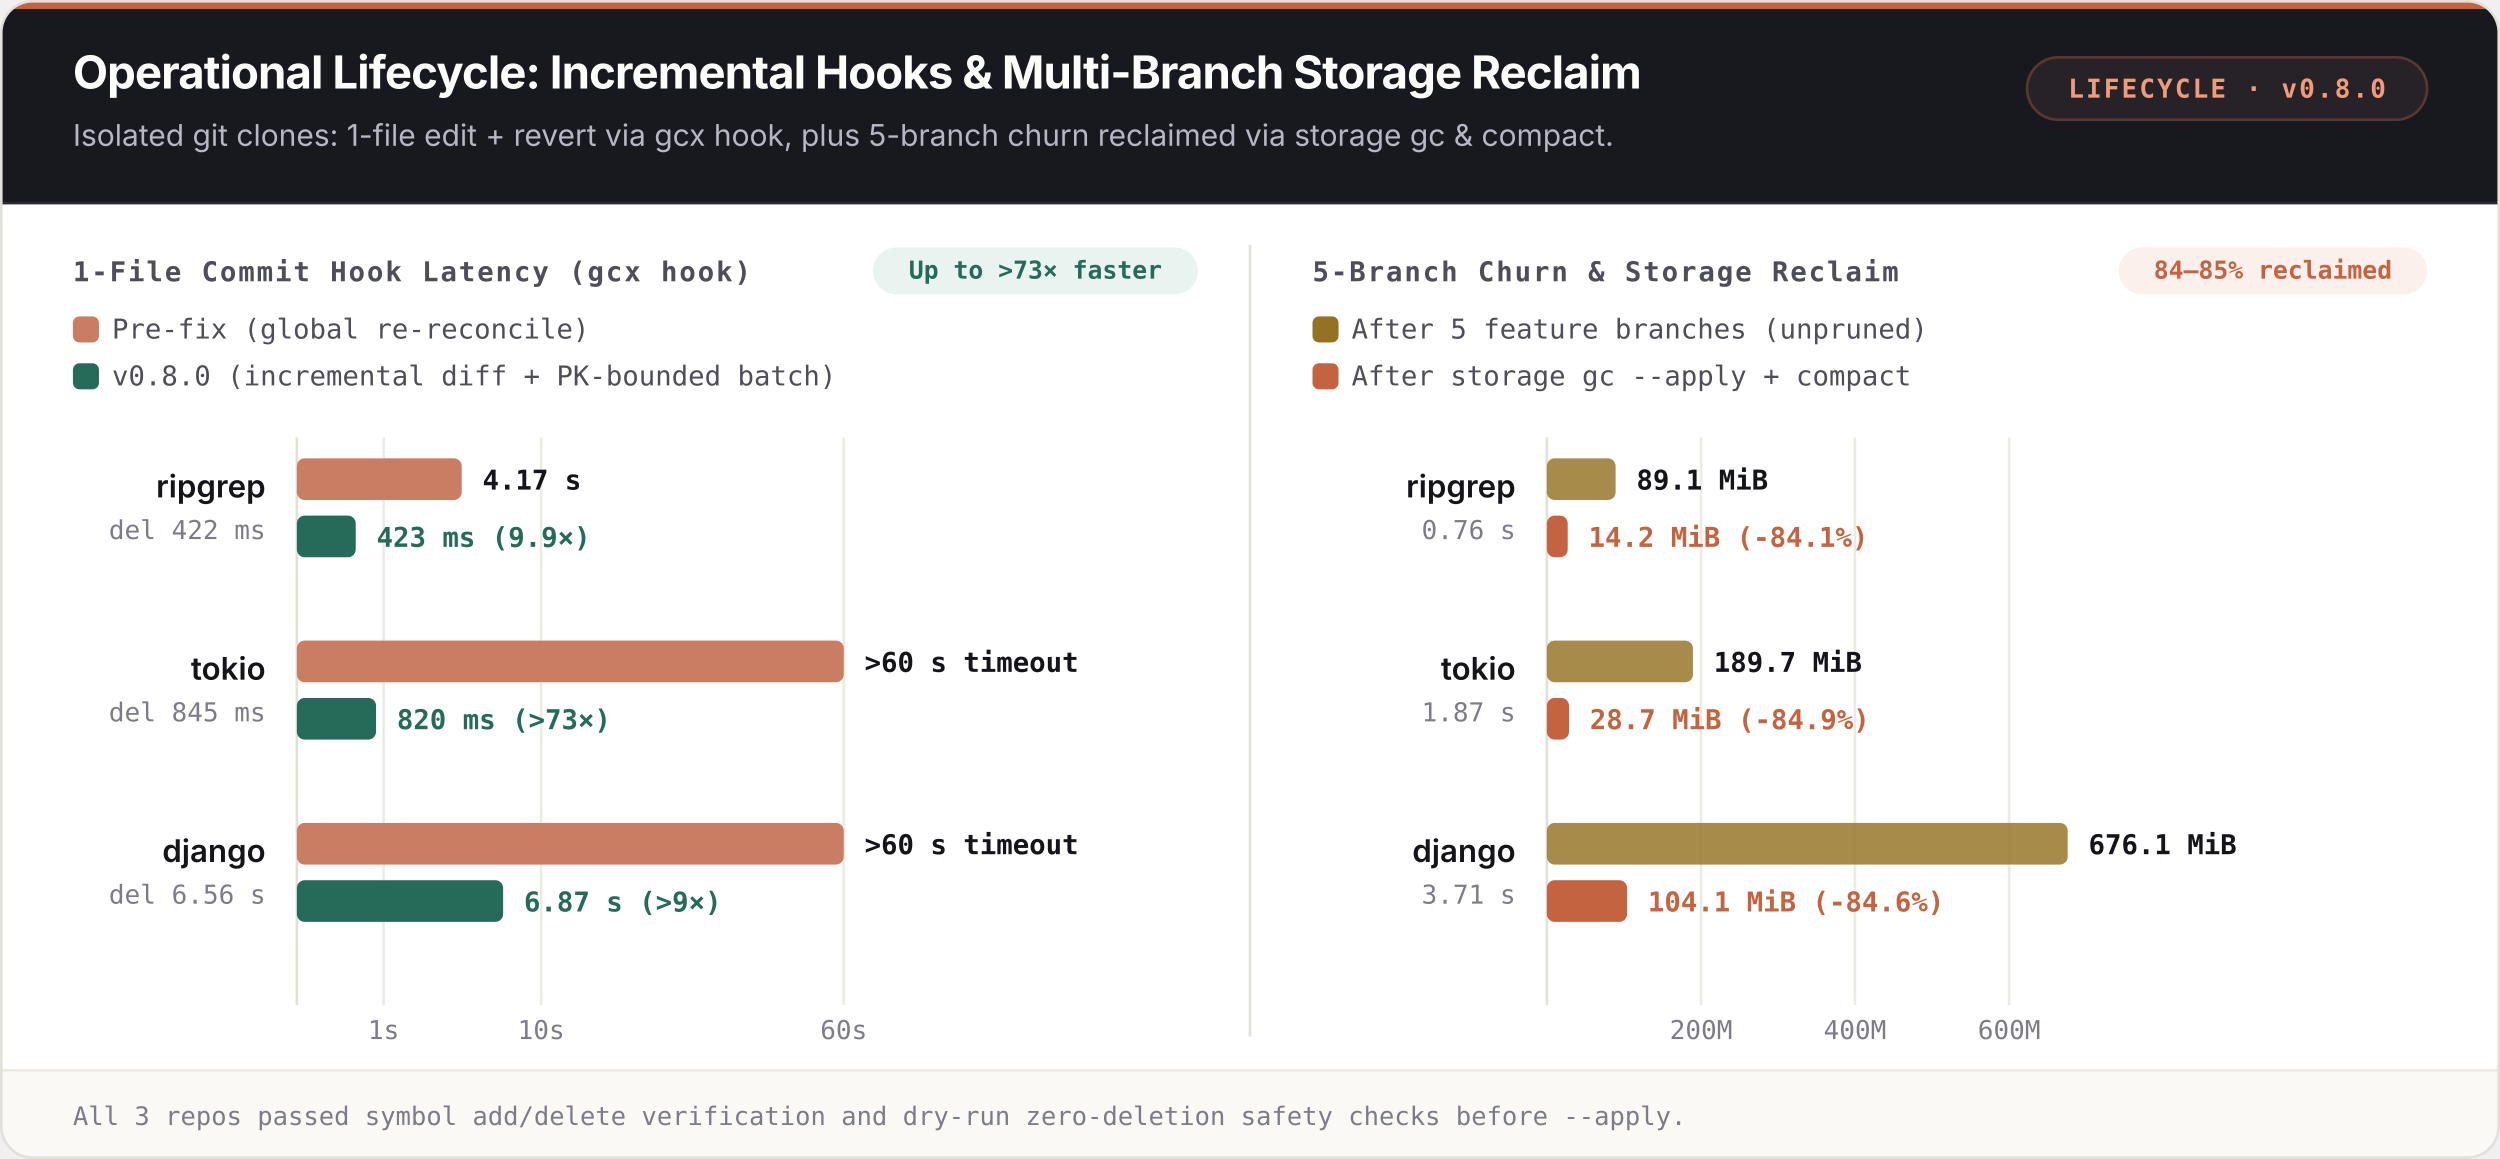
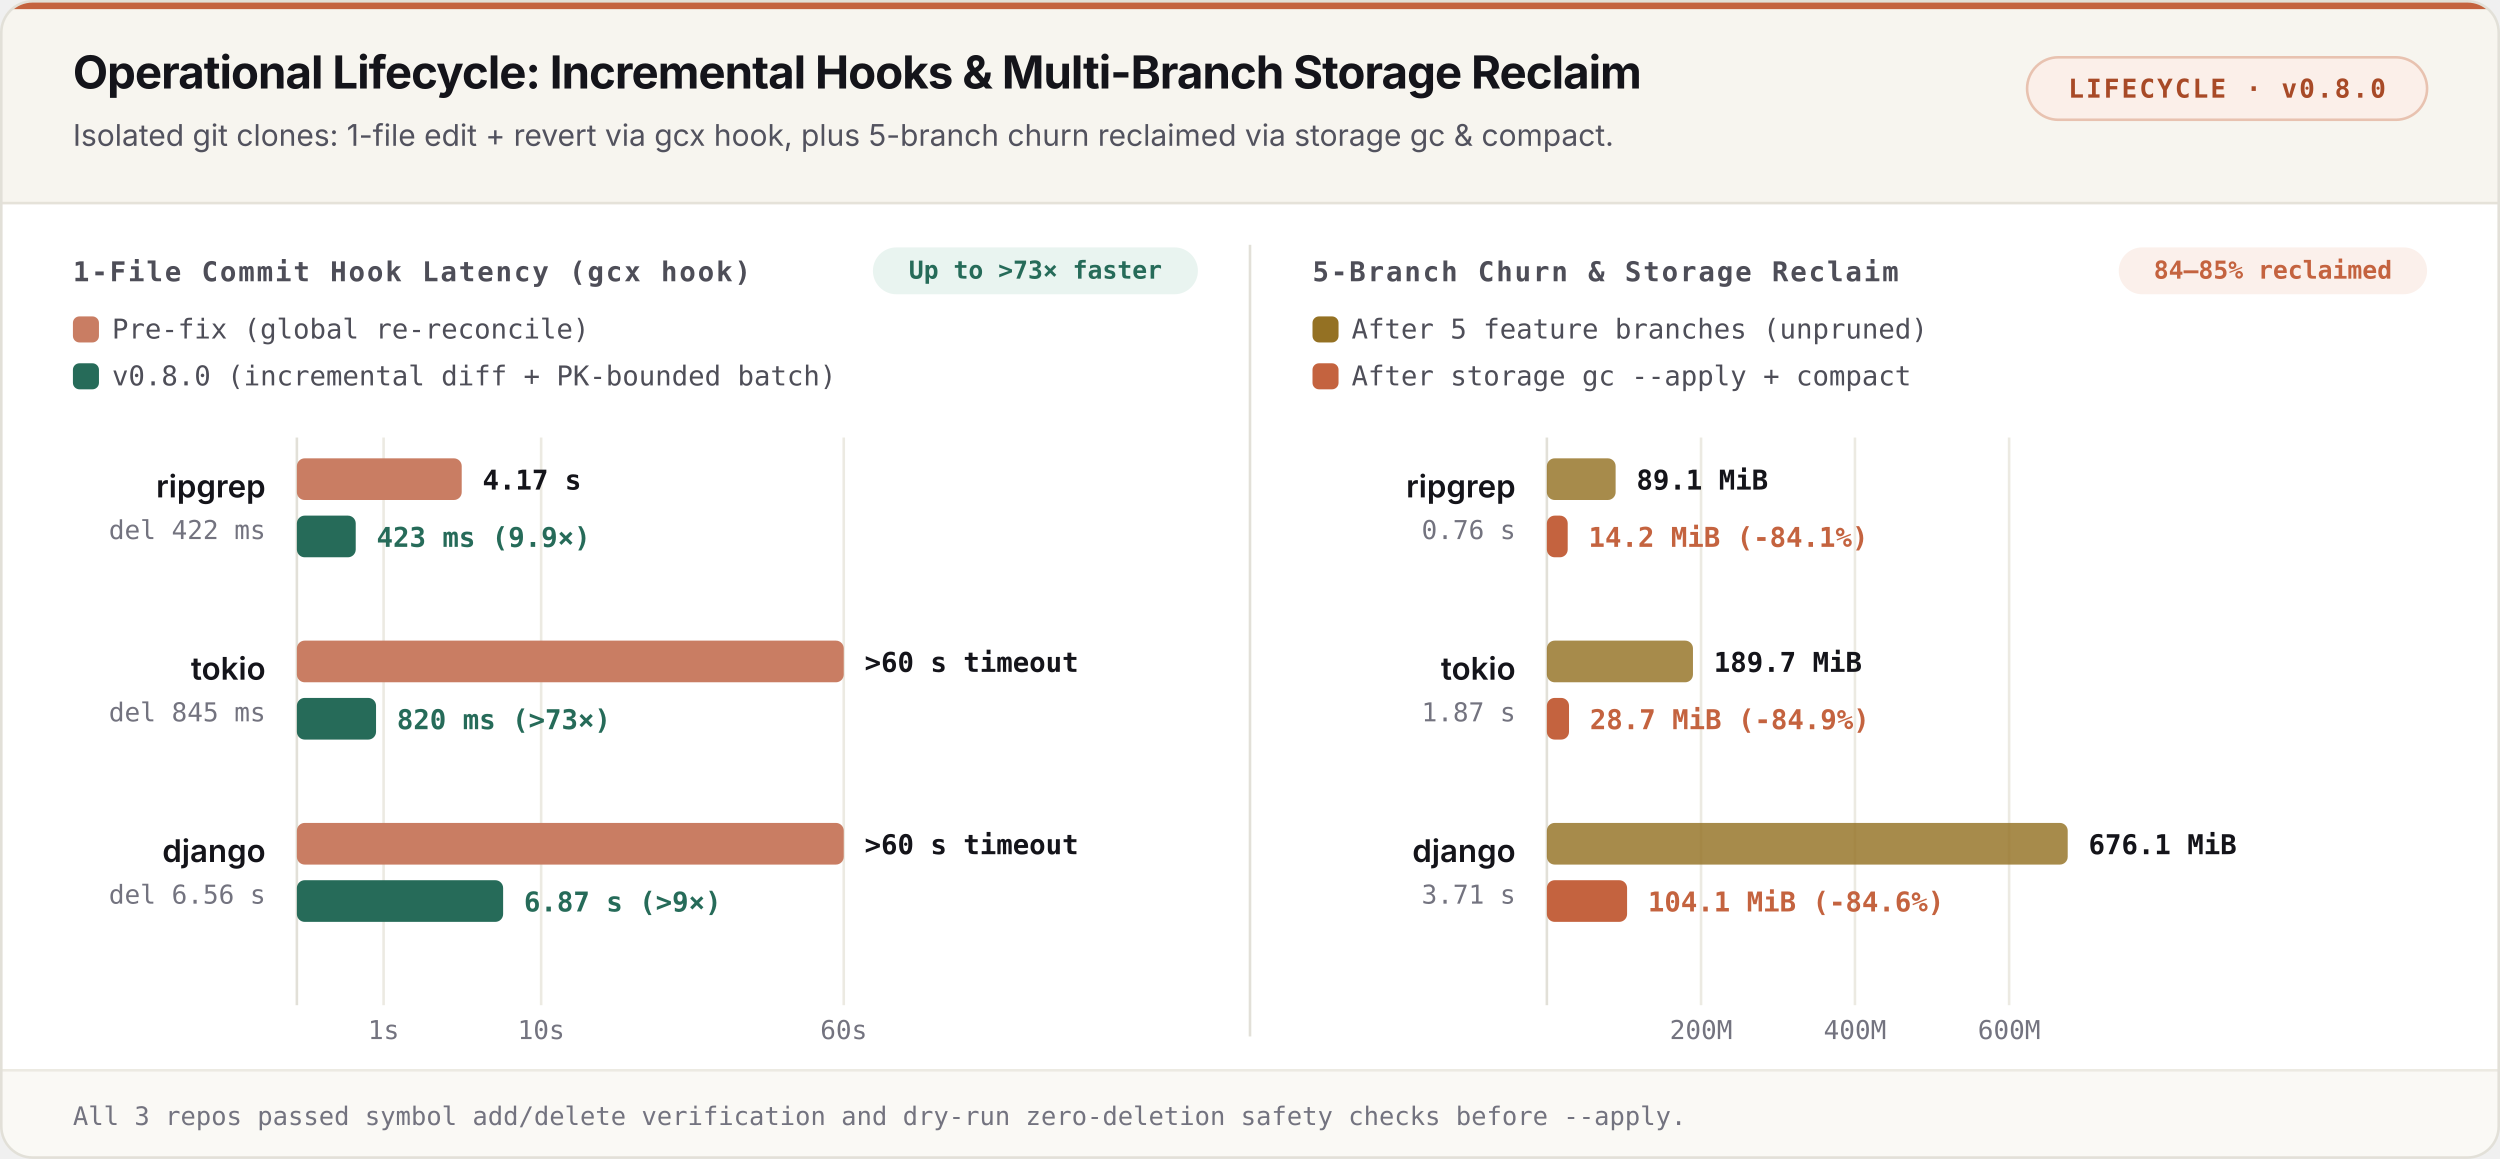
<svg xmlns="http://www.w3.org/2000/svg" viewBox="0 0 960 445" width="960" height="445" role="img" aria-label="Operational Lifecycle: Incremental Hooks &amp; Multi-Branch Storage Reclaim">
  <defs>
    <clipPath id="clip-lifecycle">
      <rect x="0.5" y="0.5" width="959" height="444" rx="12" />
    </clipPath>
  </defs>
  <style>
-     .t-title { font-family: 'Space Grotesk', -apple-system, BlinkMacSystemFont, 'Segoe UI', system-ui, sans-serif; font-size: 17.5px; font-weight: 700; fill: #FCFCFA; letter-spacing: -0.02em; }
-     .t-sub { font-family: 'Space Grotesk', -apple-system, BlinkMacSystemFont, 'Segoe UI', system-ui, sans-serif; font-size: 11.5px; fill: #B6B6C4; }
-     .t-pill { font-family: 'IBM Plex Mono', ui-monospace, 'SF Mono', Menlo, Consolas, monospace; font-size: 10px; font-weight: 600; fill: #F09B7A; letter-spacing: 0.08em; }
+     .t-title { font-family: 'Space Grotesk', -apple-system, BlinkMacSystemFont, 'Segoe UI', system-ui, sans-serif; font-size: 17.5px; font-weight: 700; fill: #14141A; letter-spacing: -0.02em; }
+     .t-sub { font-family: 'Space Grotesk', -apple-system, BlinkMacSystemFont, 'Segoe UI', system-ui, sans-serif; font-size: 11.5px; fill: #52525E; }
+     .t-pill { font-family: 'IBM Plex Mono', ui-monospace, 'SF Mono', Menlo, Consolas, monospace; font-size: 10px; font-weight: 600; fill: #A84A27; letter-spacing: 0.08em; }
    .t-sec { font-family: 'IBM Plex Mono', ui-monospace, 'SF Mono', Menlo, Consolas, monospace; font-size: 10.5px; font-weight: 700; fill: #4E4E58; letter-spacing: 0.07em; text-transform: uppercase; }
-     .t-sec-sub { font-family: 'Space Grotesk', -apple-system, BlinkMacSystemFont, 'Segoe UI', system-ui, sans-serif; font-size: 11px; fill: #7C7C88; }
+     .t-sec-sub { font-family: 'Space Grotesk', -apple-system, BlinkMacSystemFont, 'Segoe UI', system-ui, sans-serif; font-size: 11px; fill: #73737F; }
    .t-lbl { font-family: 'Space Grotesk', -apple-system, BlinkMacSystemFont, 'Segoe UI', system-ui, sans-serif; font-size: 12px; font-weight: 600; fill: #14141A; }
    .t-lbl2 { font-family: 'IBM Plex Mono', ui-monospace, 'SF Mono', Menlo, Consolas, monospace; font-size: 10.5px; fill: #4E4E58; }
    .t-val { font-family: 'IBM Plex Mono', ui-monospace, 'SF Mono', Menlo, Consolas, monospace; font-size: 10.5px; font-weight: 600; fill: #14141A; }
    .t-val-b { font-family: 'IBM Plex Mono', ui-monospace, 'SF Mono', Menlo, Consolas, monospace; font-size: 10.5px; font-weight: 700; fill: #C4633F; }
    .t-val-g { font-family: 'IBM Plex Mono', ui-monospace, 'SF Mono', Menlo, Consolas, monospace; font-size: 10.5px; font-weight: 700; fill: #266B59; }
-     .t-axis { font-family: 'IBM Plex Mono', ui-monospace, 'SF Mono', Menlo, Consolas, monospace; font-size: 10px; fill: #7C7C88; }
-     .t-foot { font-family: 'IBM Plex Mono', ui-monospace, 'SF Mono', Menlo, Consolas, monospace; font-size: 9.8px; fill: #7C7C88; }
+     .t-axis { font-family: 'IBM Plex Mono', ui-monospace, 'SF Mono', Menlo, Consolas, monospace; font-size: 10px; fill: #73737F; }
+     .t-foot { font-family: 'IBM Plex Mono', ui-monospace, 'SF Mono', Menlo, Consolas, monospace; font-size: 9.8px; fill: #73737F; }
    .t-chip { font-family: 'IBM Plex Mono', ui-monospace, 'SF Mono', Menlo, Consolas, monospace; font-size: 9.5px; font-weight: 600; }
  </style>
  <g clip-path="url(#clip-lifecycle)">
    <rect x="0" y="0" width="960" height="445" fill="#FFFFFF" />
-     <rect x="0" y="0" width="960" height="78" fill="#18181F" />
+     <rect x="0" y="0" width="960" height="78" fill="#F7F5EF" />
    <rect x="0" y="0" width="960" height="3.5" fill="#C4633F" />
-     <line x1="0" y1="78" x2="960" y2="78" stroke="#2A2A36" stroke-width="1" />
+     <line x1="0" y1="78" x2="960" y2="78" stroke="#E5E2D9" stroke-width="1" />
    <text x="28" y="34" class="t-title">Operational Lifecycle: Incremental Hooks &amp; Multi-Branch Storage Reclaim</text>
    <text x="28" y="56" class="t-sub">Isolated git clones: 1-file edit + revert via gcx hook, plus 5-branch churn reclaimed via storage gc &amp; compact.</text>
-     <rect x="778.4" y="22" width="153.6" height="24" rx="12" fill="#262228" stroke="#5A382E" stroke-width="1" />
+     <rect x="778.4" y="22" width="153.6" height="24" rx="12" fill="#FBEFE9" stroke="#E8C2B0" stroke-width="1" />
    <text x="855.2" y="37.5" text-anchor="middle" class="t-pill">LIFECYCLE · v0.8.0</text>
    <text x="28" y="108" class="t-sec">1-File Commit Hook Latency (gcx hook)</text>
    <rect x="335.2" y="95" width="124.8" height="18" rx="9" fill="#E9F4F0" />
    <text x="397.6" y="107" text-anchor="middle" class="t-chip" fill="#266B59">Up to &gt;73× faster</text>
    <rect x="28" y="121.5" width="10" height="10" rx="2.5" fill="#C97D63" />
    <text x="43" y="130" class="t-lbl2">Pre-fix (global re-reconcile)</text>
    <rect x="28" y="139.5" width="10" height="10" rx="2.5" fill="#266B59" />
    <text x="43" y="148" class="t-lbl2">v0.8.0 (incremental diff + PK-bounded batch)</text>
    <line x1="114" y1="168" x2="114" y2="386" stroke="#E2E0D8" stroke-width="1" />
    <line x1="147.3" y1="168" x2="147.3" y2="386" stroke="#ECEAE2" stroke-width="1" />
    <text x="147.3" y="399" text-anchor="middle" class="t-axis">1s</text>
    <line x1="207.8" y1="168" x2="207.8" y2="386" stroke="#ECEAE2" stroke-width="1" />
    <text x="207.8" y="399" text-anchor="middle" class="t-axis">10s</text>
    <line x1="324.0" y1="168" x2="324.0" y2="386" stroke="#ECEAE2" stroke-width="1" />
    <text x="324.0" y="399" text-anchor="middle" class="t-axis">60s</text>
    <text x="102" y="191" text-anchor="end" class="t-lbl">ripgrep</text>
    <text x="102" y="207" text-anchor="end" class="t-axis">del 422 ms</text>
    <rect x="114" y="176" width="63.3" height="16" rx="3" fill="#C97D63" />
    <text x="185.3" y="188" class="t-val">4.17 s</text>
    <rect x="114" y="198" width="22.6" height="16" rx="3" fill="#266B59" />
    <text x="144.6" y="210" class="t-val-g">423 ms (9.9×)</text>
    <text x="102" y="261" text-anchor="end" class="t-lbl">tokio</text>
    <text x="102" y="277" text-anchor="end" class="t-axis">del 845 ms</text>
    <rect x="114" y="246" width="210.0" height="16" rx="3" fill="#C97D63" />
    <text x="332.0" y="258" class="t-val">&gt;60 s timeout</text>
    <rect x="114" y="268" width="30.4" height="16" rx="3" fill="#266B59" />
    <text x="152.4" y="280" class="t-val-g">820 ms (&gt;73×)</text>
    <text x="102" y="331" text-anchor="end" class="t-lbl">django</text>
    <text x="102" y="347" text-anchor="end" class="t-axis">del 6.56 s</text>
    <rect x="114" y="316" width="210.0" height="16" rx="3" fill="#C97D63" />
    <text x="332.0" y="328" class="t-val">&gt;60 s timeout</text>
    <rect x="114" y="338" width="79.2" height="16" rx="3" fill="#266B59" />
    <text x="201.2" y="350" class="t-val-g">6.87 s (&gt;9×)</text>
    <line x1="480" y1="94" x2="480" y2="398" stroke="#E2E0D8" stroke-width="1" />
    <text x="504" y="108" class="t-sec">5-Branch Churn &amp; Storage Reclaim</text>
    <rect x="813.6" y="95" width="118.4" height="18" rx="9" fill="#FBF0EB" />
    <text x="872.8" y="107" text-anchor="middle" class="t-chip" fill="#C4633F">84–85% reclaimed</text>
    <rect x="504" y="121.5" width="10" height="10" rx="2.5" fill="#947123" />
    <text x="519" y="130" class="t-lbl2">After 5 feature branches (unpruned)</text>
    <rect x="504" y="139.5" width="10" height="10" rx="2.5" fill="#C4633F" />
    <text x="519" y="148" class="t-lbl2">After storage gc --apply + compact</text>
    <line x1="594" y1="168" x2="594" y2="386" stroke="#E2E0D8" stroke-width="1" />
    <line x1="653.2" y1="168" x2="653.2" y2="386" stroke="#ECEAE2" stroke-width="1" />
    <text x="653.2" y="399" text-anchor="middle" class="t-axis">200M</text>
    <line x1="712.3" y1="168" x2="712.3" y2="386" stroke="#ECEAE2" stroke-width="1" />
    <text x="712.3" y="399" text-anchor="middle" class="t-axis">400M</text>
    <line x1="771.5" y1="168" x2="771.5" y2="386" stroke="#ECEAE2" stroke-width="1" />
    <text x="771.5" y="399" text-anchor="middle" class="t-axis">600M</text>
    <text x="582" y="191" text-anchor="end" class="t-lbl">ripgrep</text>
    <text x="582" y="207" text-anchor="end" class="t-axis">0.76 s</text>
    <rect x="594" y="176" width="26.4" height="16" rx="3" fill="#947123" opacity="0.82" />
    <text x="628.4" y="188" class="t-val">89.1 MiB</text>
    <rect x="594" y="198" width="8.0" height="16" rx="3" fill="#C4633F" />
    <text x="610.0" y="210" class="t-val-b">14.2 MiB (-84.1%)</text>
    <text x="582" y="261" text-anchor="end" class="t-lbl">tokio</text>
    <text x="582" y="277" text-anchor="end" class="t-axis">1.87 s</text>
    <rect x="594" y="246" width="56.1" height="16" rx="3" fill="#947123" opacity="0.82" />
    <text x="658.1" y="258" class="t-val">189.7 MiB</text>
    <rect x="594" y="268" width="8.5" height="16" rx="3" fill="#C4633F" />
    <text x="610.5" y="280" class="t-val-b">28.7 MiB (-84.9%)</text>
    <text x="582" y="331" text-anchor="end" class="t-lbl">django</text>
    <text x="582" y="347" text-anchor="end" class="t-axis">3.71 s</text>
    <rect x="594" y="316" width="200.0" height="16" rx="3" fill="#947123" opacity="0.82" />
    <text x="802.0" y="328" class="t-val">676.1 MiB</text>
    <rect x="594" y="338" width="30.8" height="16" rx="3" fill="#C4633F" />
    <text x="632.8" y="350" class="t-val-b">104.1 MiB (-84.6%)</text>
    <rect x="0" y="411" width="960" height="34" fill="#FAF9F5" />
    <line x1="0" y1="411" x2="960" y2="411" stroke="#ECEAE2" stroke-width="1" />
    <text x="28" y="432" class="t-foot">All 3 repos passed symbol add/delete verification and dry-run zero-deletion safety checks before --apply.</text>
  </g>
  <rect x="0.5" y="0.5" width="959" height="444" rx="12" fill="none" stroke="#E2E0D8" stroke-width="1" />
</svg>
